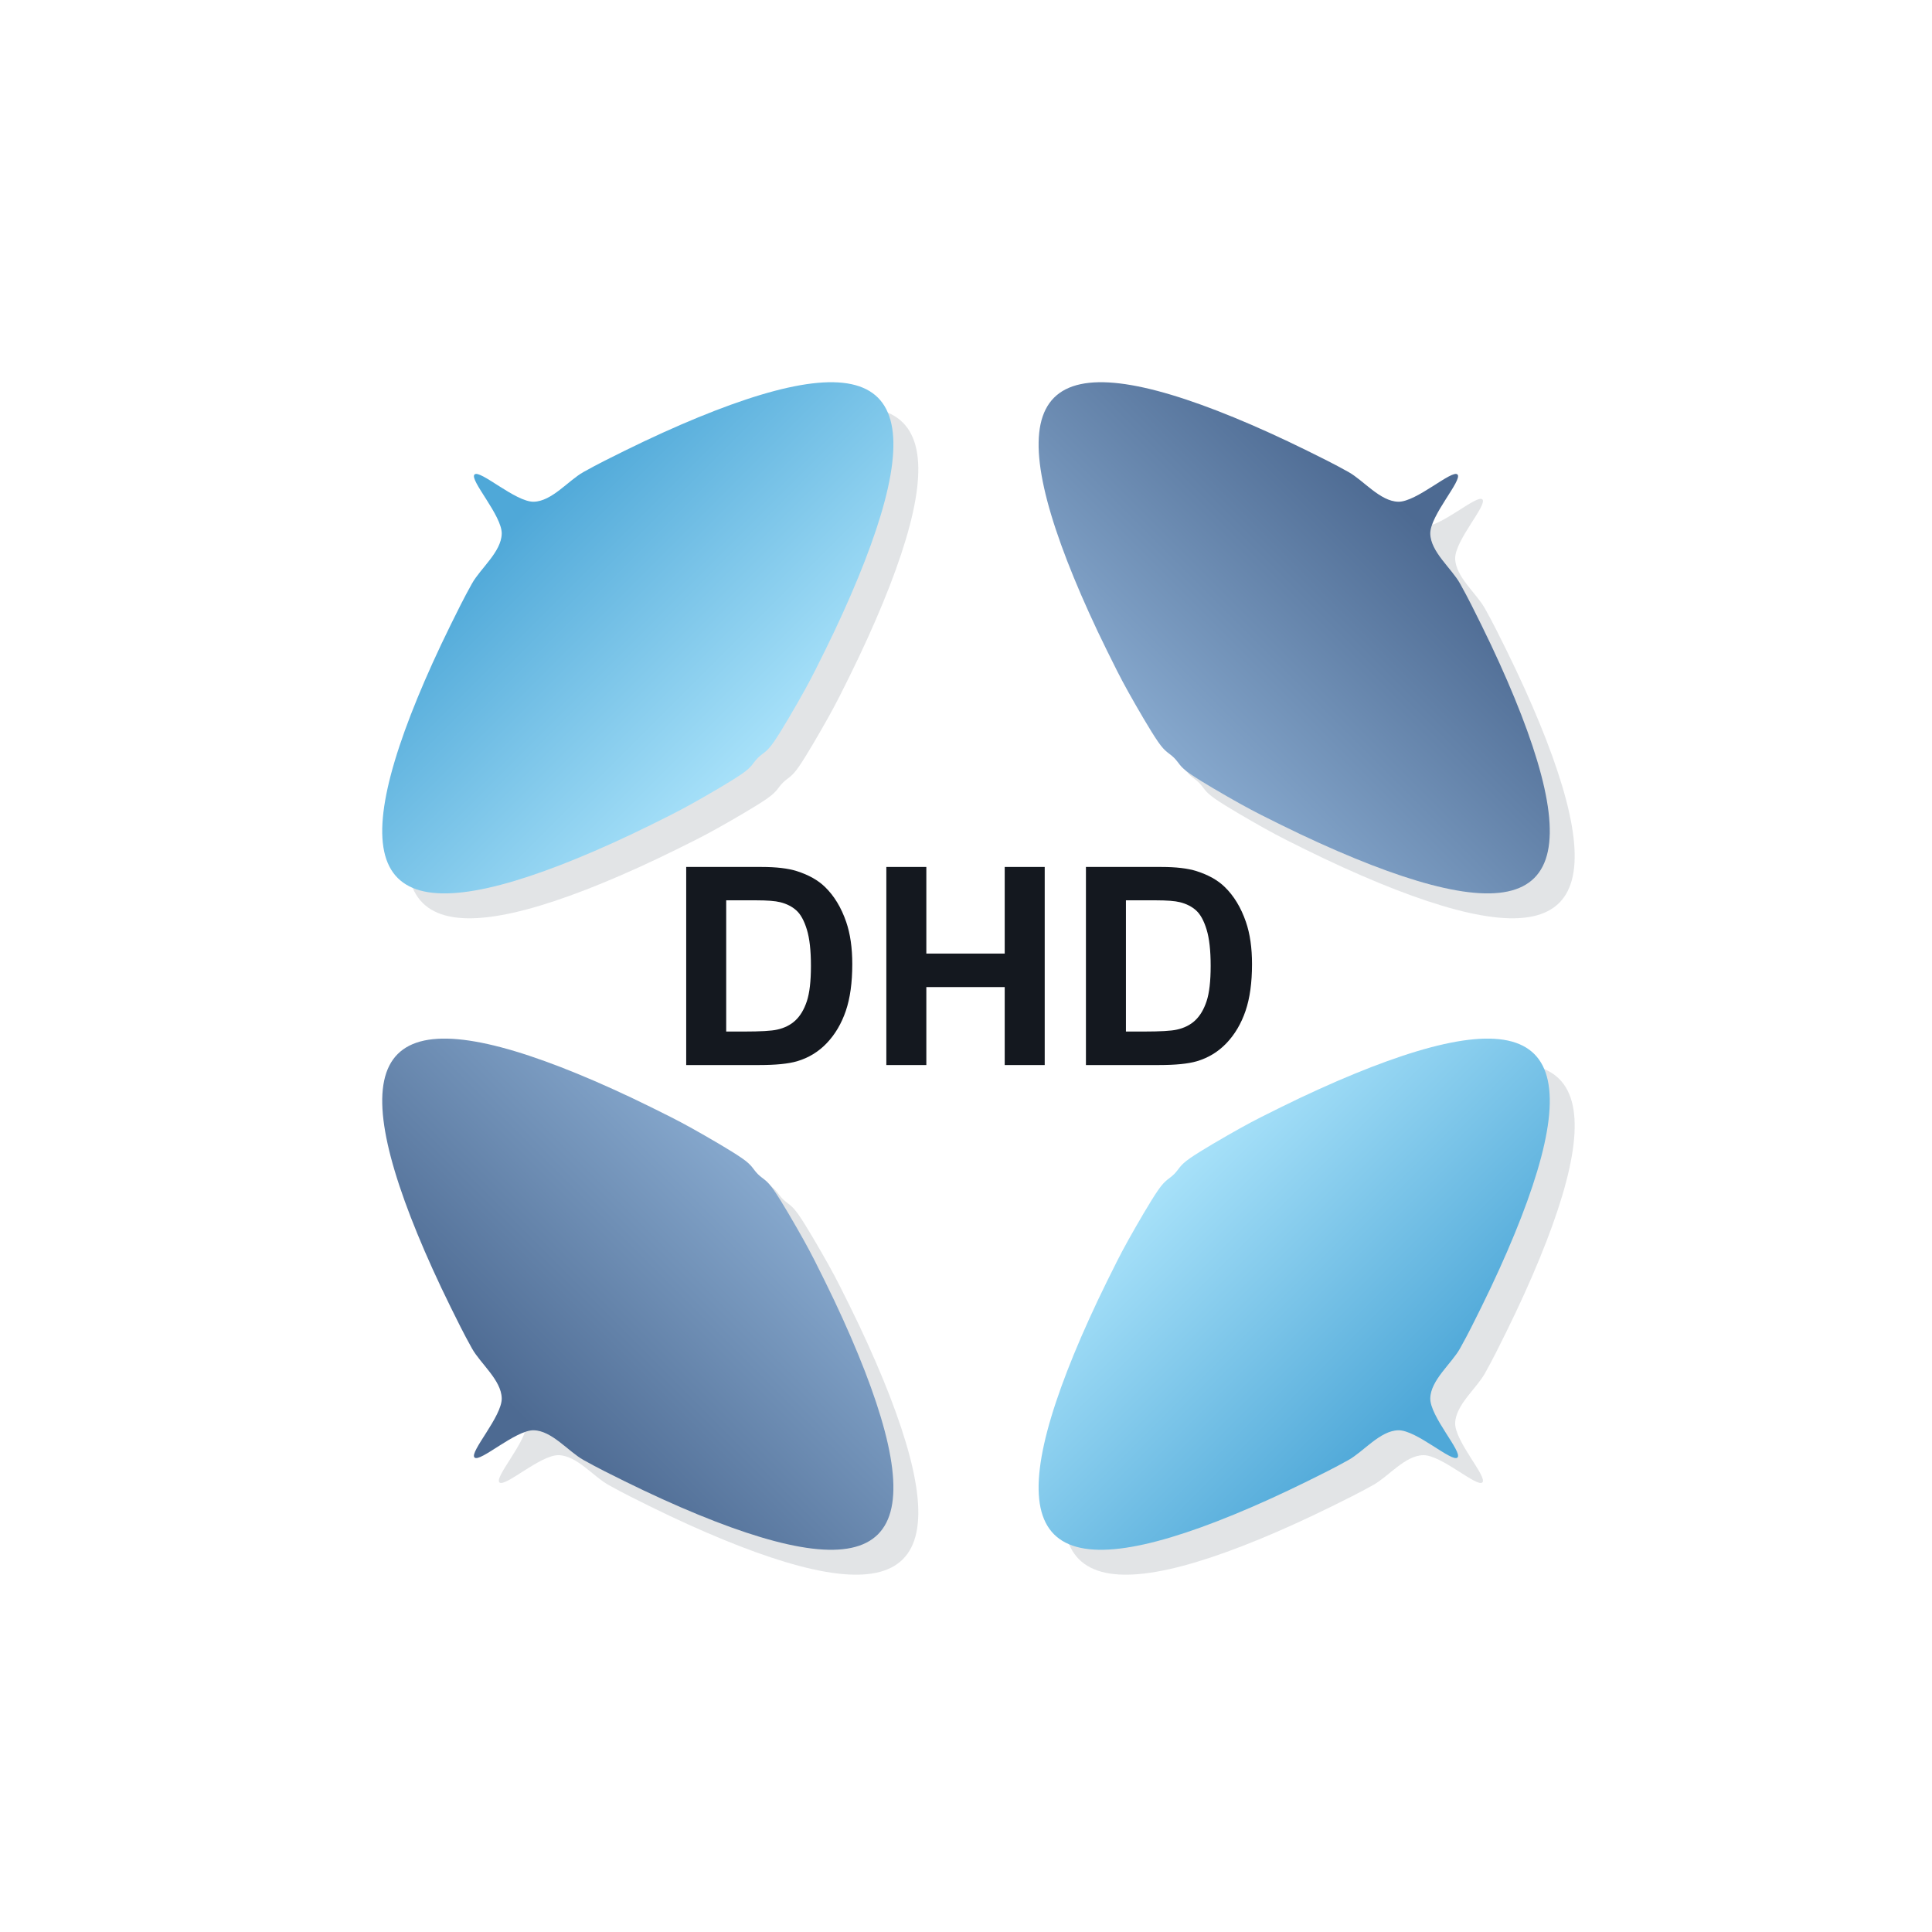
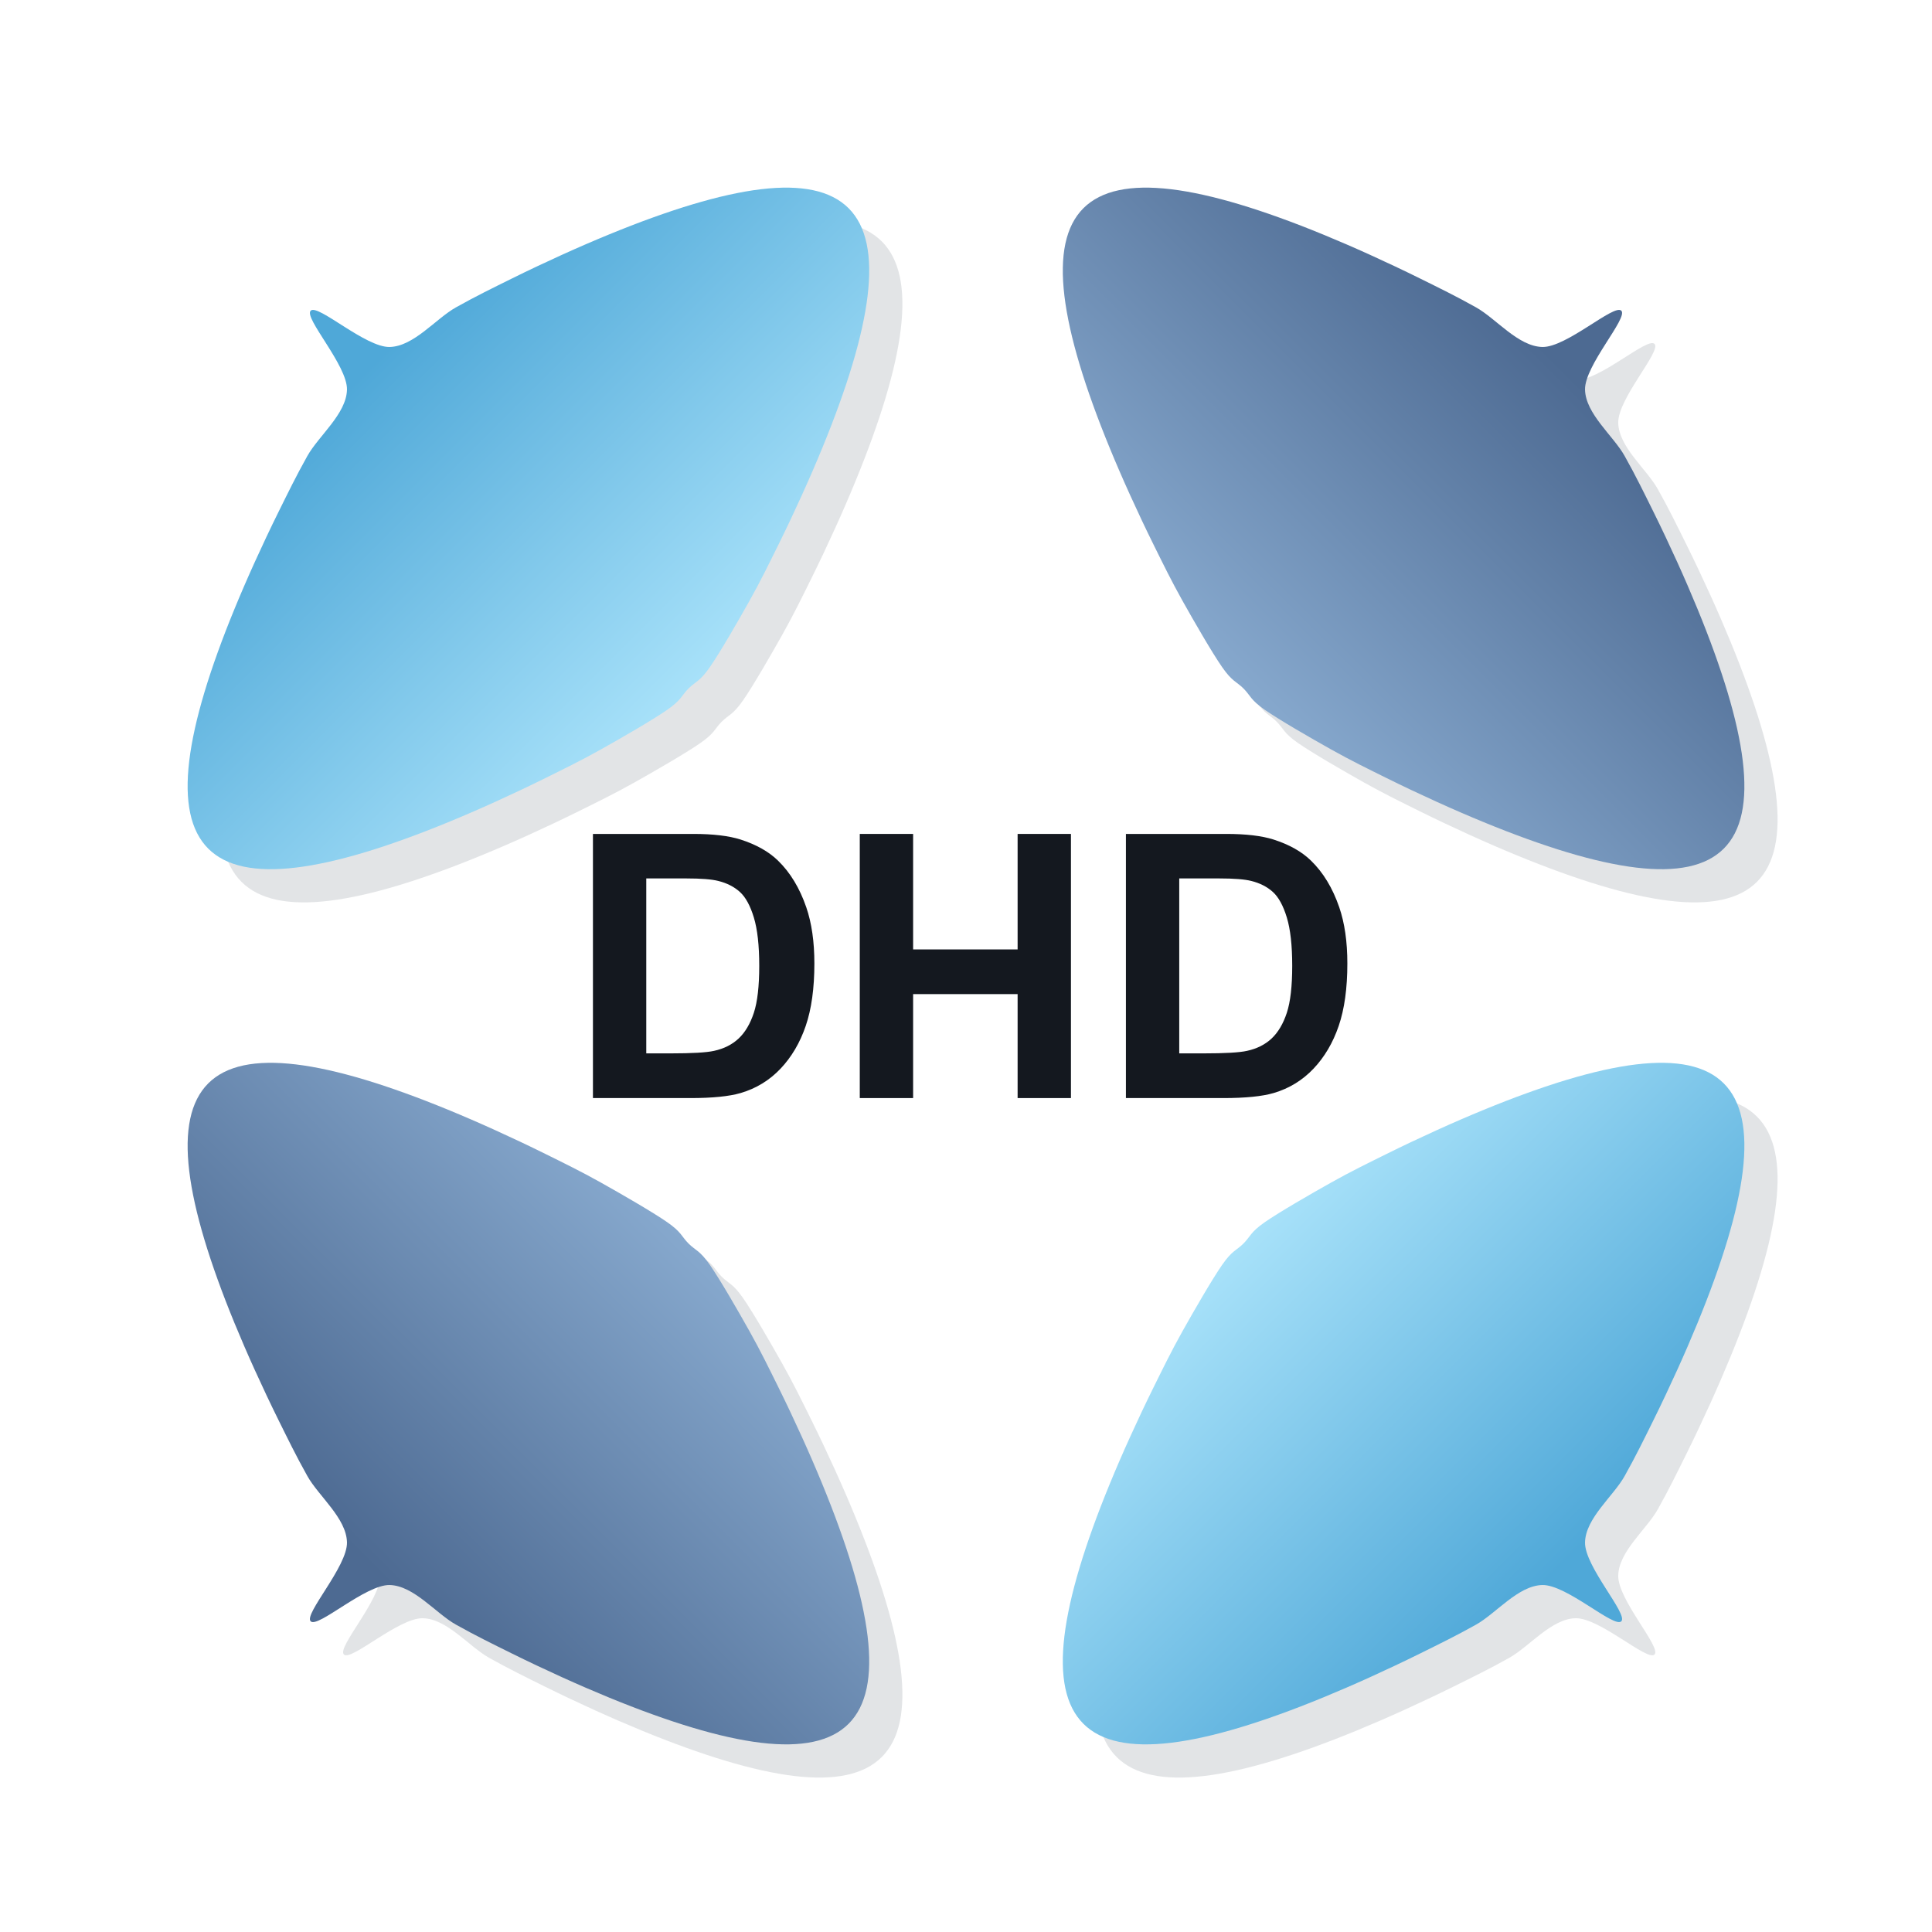
<svg xmlns="http://www.w3.org/2000/svg" width="1024" height="1024" viewBox="0 0 1024 1024">
  <defs>
    <linearGradient id="gTR" gradientUnits="userSpaceOnUse" x1="695.8" y1="328.2" x2="908.0" y2="116.0">
      <stop offset="0%" stop-color="#86a8cd" />
      <stop offset="100%" stop-color="#4d6a92" />
    </linearGradient>
    <linearGradient id="gBL" gradientUnits="userSpaceOnUse" x1="328.2" y1="695.8" x2="116.0" y2="908.0">
      <stop offset="0%" stop-color="#86a8cd" />
      <stop offset="100%" stop-color="#4d6a92" />
    </linearGradient>
    <linearGradient id="gTL" gradientUnits="userSpaceOnUse" x1="328.2" y1="328.2" x2="116.0" y2="116.0">
      <stop offset="0%" stop-color="#a7e1f9" />
      <stop offset="100%" stop-color="#4fa8d8" />
    </linearGradient>
    <linearGradient id="gBR" gradientUnits="userSpaceOnUse" x1="695.8" y1="695.8" x2="908.0" y2="908.0">
      <stop offset="0%" stop-color="#a7e1f9" />
      <stop offset="100%" stop-color="#4fa8d8" />
    </linearGradient>
  </defs>
  <rect x="0" y="0" width="1024" height="1024" fill="#ffffff" />
-   <g transform="translate(204.8,204.8) scale(0.6)">
+   <g transform="translate(102.4,102.4) scale(0.8)">
    <path d="M 695.85 328.15 C 700.56 332.87 700.31 335.56 709.99 342.29 C 719.67 349.02 740.50 361.02 753.90 368.53 C 767.31 376.04 778.74 381.58 790.43 387.38 C 802.11 393.17 813.22 398.39 824.02 403.29 C 834.81 408.19 845.18 412.67 855.19 416.78 C 865.19 420.89 874.81 424.62 884.03 427.94 C 893.25 431.27 902.08 434.21 910.49 436.73 C 918.90 439.25 926.92 441.37 934.49 443.05 C 942.06 444.72 949.21 445.99 955.90 446.79 C 962.60 447.59 968.86 447.96 974.64 447.85 C 980.43 447.74 985.77 447.19 990.62 446.15 C 995.47 445.11 999.86 443.60 1003.77 441.62 C 1007.67 439.63 1011.10 437.16 1014.05 434.22 C 1016.99 431.27 1019.46 427.84 1021.44 423.94 C 1023.43 420.03 1024.94 415.65 1025.97 410.79 C 1027.01 405.94 1027.57 400.60 1027.68 394.82 C 1027.78 389.03 1027.42 382.77 1026.62 376.08 C 1025.82 369.38 1024.55 362.23 1022.88 354.66 C 1021.20 347.09 1019.08 339.08 1016.56 330.67 C 1014.04 322.26 1011.10 313.42 1007.77 304.20 C 1004.45 294.98 1000.72 285.36 996.61 275.36 C 992.50 265.36 988.02 254.98 983.12 244.19 C 978.21 233.40 973.00 222.29 967.21 210.60 C 961.41 198.92 955.87 187.48 948.36 174.08 C 940.84 160.67 922.49 146.20 922.12 130.16 C 921.76 114.12 950.88 82.55 946.16 77.84 C 941.45 73.12 909.88 102.24 893.84 101.88 C 877.80 101.51 863.33 83.16 849.92 75.64 C 836.52 68.13 825.08 62.59 813.40 56.79 C 801.71 51.00 790.60 45.79 779.81 40.88 C 769.02 35.98 758.64 31.50 748.64 27.39 C 738.64 23.28 729.02 19.55 719.80 16.23 C 710.58 12.90 701.74 9.96 693.33 7.44 C 684.92 4.92 676.91 2.80 669.34 1.12 C 661.77 -0.55 654.62 -1.82 647.92 -2.62 C 641.23 -3.42 634.97 -3.78 629.18 -3.68 C 623.40 -3.57 618.06 -3.01 613.21 -1.97 C 608.35 -0.94 603.97 0.57 600.06 2.56 C 596.16 4.54 592.73 7.01 589.78 9.95 C 586.84 12.90 584.37 16.33 582.38 20.23 C 580.40 24.14 578.89 28.53 577.85 33.38 C 576.81 38.23 576.26 43.57 576.15 49.36 C 576.04 55.14 576.41 61.40 577.21 68.10 C 578.01 74.79 579.28 81.94 580.95 89.51 C 582.63 97.08 584.75 105.10 587.27 113.51 C 589.79 121.92 592.73 130.75 596.06 139.97 C 599.38 149.19 603.11 158.81 607.22 168.81 C 611.33 178.82 615.81 189.19 620.71 199.98 C 625.61 210.78 630.83 221.89 636.62 233.57 C 642.42 245.26 647.96 256.69 655.47 270.10 C 662.98 283.50 674.98 304.33 681.71 314.01 C 688.44 323.69 691.13 323.44 695.85 328.15 Z" transform="translate(22 22)" fill="#0b1b2e" opacity="0.12" />
    <path d="M 695.85 328.15 C 700.56 332.87 700.31 335.56 709.99 342.29 C 719.67 349.02 740.50 361.02 753.90 368.53 C 767.31 376.04 778.74 381.58 790.43 387.38 C 802.11 393.17 813.22 398.39 824.02 403.29 C 834.81 408.19 845.18 412.67 855.19 416.78 C 865.19 420.89 874.81 424.62 884.03 427.94 C 893.25 431.27 902.08 434.21 910.49 436.73 C 918.90 439.25 926.92 441.37 934.49 443.05 C 942.06 444.72 949.21 445.99 955.90 446.79 C 962.60 447.59 968.86 447.96 974.64 447.85 C 980.43 447.74 985.77 447.19 990.62 446.15 C 995.47 445.11 999.86 443.60 1003.77 441.62 C 1007.67 439.63 1011.10 437.16 1014.05 434.22 C 1016.99 431.27 1019.46 427.84 1021.44 423.94 C 1023.43 420.03 1024.94 415.65 1025.97 410.79 C 1027.01 405.94 1027.57 400.60 1027.68 394.82 C 1027.78 389.03 1027.42 382.77 1026.62 376.08 C 1025.82 369.38 1024.55 362.23 1022.88 354.66 C 1021.20 347.09 1019.08 339.08 1016.56 330.67 C 1014.04 322.26 1011.10 313.42 1007.77 304.20 C 1004.45 294.98 1000.72 285.36 996.61 275.36 C 992.50 265.36 988.02 254.98 983.12 244.19 C 978.21 233.40 973.00 222.29 967.21 210.60 C 961.41 198.92 955.87 187.48 948.36 174.08 C 940.84 160.67 922.49 146.20 922.12 130.16 C 921.76 114.12 950.88 82.55 946.16 77.84 C 941.45 73.12 909.88 102.24 893.84 101.88 C 877.80 101.51 863.33 83.16 849.92 75.64 C 836.52 68.13 825.08 62.59 813.40 56.79 C 801.71 51.00 790.60 45.79 779.81 40.88 C 769.02 35.98 758.64 31.50 748.64 27.39 C 738.64 23.28 729.02 19.55 719.80 16.23 C 710.58 12.90 701.74 9.96 693.33 7.44 C 684.92 4.92 676.91 2.80 669.34 1.12 C 661.77 -0.55 654.62 -1.82 647.92 -2.62 C 641.23 -3.42 634.97 -3.78 629.18 -3.68 C 623.40 -3.57 618.06 -3.01 613.21 -1.97 C 608.35 -0.94 603.97 0.57 600.06 2.56 C 596.16 4.54 592.73 7.01 589.78 9.95 C 586.84 12.90 584.37 16.33 582.38 20.23 C 580.40 24.14 578.89 28.53 577.85 33.38 C 576.81 38.23 576.26 43.57 576.15 49.36 C 576.04 55.14 576.41 61.40 577.21 68.10 C 578.01 74.79 579.28 81.94 580.95 89.51 C 582.63 97.08 584.75 105.10 587.27 113.51 C 589.79 121.92 592.73 130.75 596.06 139.97 C 599.38 149.19 603.11 158.81 607.22 168.81 C 611.33 178.82 615.81 189.19 620.71 199.98 C 625.61 210.78 630.83 221.89 636.62 233.57 C 642.42 245.26 647.96 256.69 655.47 270.10 C 662.98 283.50 674.98 304.33 681.71 314.01 C 688.44 323.69 691.13 323.44 695.85 328.15 Z" fill="url(#gTR)" />
    <path d="M 328.15 695.85 C 323.44 691.13 323.69 688.44 314.01 681.71 C 304.33 674.98 283.50 662.98 270.10 655.47 C 256.69 647.96 245.26 642.42 233.57 636.62 C 221.89 630.83 210.78 625.61 199.98 620.71 C 189.19 615.81 178.82 611.33 168.81 607.22 C 158.81 603.11 149.19 599.38 139.97 596.06 C 130.75 592.73 121.92 589.79 113.51 587.27 C 105.10 584.75 97.08 582.63 89.51 580.95 C 81.94 579.28 74.79 578.01 68.10 577.21 C 61.40 576.41 55.14 576.04 49.36 576.15 C 43.57 576.26 38.23 576.81 33.38 577.85 C 28.53 578.89 24.14 580.40 20.23 582.38 C 16.33 584.37 12.90 586.84 9.95 589.78 C 7.01 592.73 4.54 596.16 2.56 600.06 C 0.57 603.97 -0.94 608.35 -1.97 613.21 C -3.01 618.06 -3.57 623.40 -3.68 629.18 C -3.78 634.97 -3.42 641.23 -2.62 647.92 C -1.82 654.62 -0.55 661.77 1.12 669.34 C 2.80 676.91 4.92 684.92 7.44 693.33 C 9.96 701.74 12.90 710.58 16.23 719.80 C 19.55 729.02 23.28 738.64 27.39 748.64 C 31.50 758.64 35.98 769.02 40.88 779.81 C 45.79 790.60 51.00 801.71 56.79 813.40 C 62.59 825.08 68.13 836.52 75.64 849.92 C 83.16 863.33 101.51 877.80 101.88 893.84 C 102.24 909.88 73.12 941.45 77.84 946.16 C 82.55 950.88 114.12 921.76 130.16 922.12 C 146.20 922.49 160.67 940.84 174.08 948.36 C 187.48 955.87 198.92 961.41 210.60 967.21 C 222.29 973.00 233.40 978.21 244.19 983.12 C 254.98 988.02 265.36 992.50 275.36 996.61 C 285.36 1000.72 294.98 1004.45 304.20 1007.77 C 313.42 1011.10 322.26 1014.04 330.67 1016.56 C 339.08 1019.08 347.09 1021.20 354.66 1022.88 C 362.23 1024.55 369.38 1025.82 376.08 1026.62 C 382.77 1027.42 389.03 1027.78 394.82 1027.68 C 400.60 1027.57 405.94 1027.01 410.79 1025.97 C 415.65 1024.94 420.03 1023.43 423.94 1021.44 C 427.84 1019.46 431.27 1016.99 434.22 1014.05 C 437.16 1011.10 439.63 1007.67 441.62 1003.77 C 443.60 999.86 445.11 995.47 446.15 990.62 C 447.19 985.77 447.74 980.43 447.85 974.64 C 447.96 968.86 447.59 962.60 446.79 955.90 C 445.99 949.21 444.72 942.06 443.05 934.49 C 441.37 926.92 439.25 918.90 436.73 910.49 C 434.21 902.08 431.27 893.25 427.94 884.03 C 424.62 874.81 420.89 865.19 416.78 855.19 C 412.67 845.18 408.19 834.81 403.29 824.02 C 398.39 813.22 393.17 802.11 387.38 790.43 C 381.58 778.74 376.04 767.31 368.53 753.90 C 361.02 740.50 349.02 719.67 342.29 709.99 C 335.56 700.31 332.87 700.56 328.15 695.85 Z" transform="translate(22 22)" fill="#0b1b2e" opacity="0.12" />
    <path d="M 328.15 695.85 C 323.44 691.13 323.69 688.44 314.01 681.71 C 304.33 674.98 283.50 662.98 270.10 655.47 C 256.69 647.96 245.26 642.42 233.57 636.62 C 221.89 630.83 210.78 625.61 199.98 620.71 C 189.19 615.81 178.82 611.33 168.81 607.22 C 158.81 603.11 149.19 599.38 139.97 596.06 C 130.75 592.73 121.92 589.79 113.51 587.27 C 105.10 584.75 97.08 582.63 89.51 580.95 C 81.94 579.28 74.79 578.01 68.10 577.21 C 61.40 576.41 55.14 576.04 49.36 576.15 C 43.57 576.26 38.23 576.81 33.38 577.85 C 28.53 578.89 24.14 580.40 20.23 582.38 C 16.33 584.37 12.90 586.84 9.95 589.78 C 7.01 592.73 4.54 596.16 2.56 600.06 C 0.57 603.97 -0.94 608.35 -1.97 613.21 C -3.01 618.06 -3.57 623.40 -3.68 629.18 C -3.78 634.97 -3.42 641.23 -2.62 647.92 C -1.82 654.62 -0.55 661.77 1.12 669.34 C 2.80 676.91 4.92 684.92 7.44 693.33 C 9.96 701.74 12.90 710.58 16.23 719.80 C 19.55 729.02 23.28 738.64 27.39 748.64 C 31.50 758.64 35.98 769.02 40.88 779.81 C 45.79 790.60 51.00 801.71 56.79 813.40 C 62.59 825.08 68.13 836.52 75.64 849.92 C 83.16 863.33 101.51 877.80 101.88 893.84 C 102.24 909.88 73.12 941.45 77.84 946.16 C 82.55 950.88 114.12 921.76 130.16 922.12 C 146.20 922.49 160.67 940.84 174.08 948.36 C 187.48 955.87 198.92 961.41 210.60 967.21 C 222.29 973.00 233.40 978.21 244.19 983.12 C 254.98 988.02 265.36 992.50 275.36 996.61 C 285.36 1000.72 294.98 1004.45 304.20 1007.77 C 313.42 1011.10 322.26 1014.04 330.67 1016.56 C 339.08 1019.08 347.09 1021.20 354.66 1022.88 C 362.23 1024.55 369.38 1025.82 376.08 1026.62 C 382.77 1027.42 389.03 1027.78 394.82 1027.68 C 400.60 1027.57 405.94 1027.01 410.79 1025.97 C 415.65 1024.94 420.03 1023.43 423.94 1021.44 C 427.84 1019.46 431.27 1016.99 434.22 1014.05 C 437.16 1011.10 439.63 1007.67 441.62 1003.77 C 443.60 999.86 445.11 995.47 446.15 990.62 C 447.19 985.77 447.74 980.43 447.85 974.64 C 447.96 968.86 447.59 962.60 446.79 955.90 C 445.99 949.21 444.72 942.06 443.05 934.49 C 441.37 926.92 439.25 918.90 436.73 910.49 C 434.21 902.08 431.27 893.25 427.94 884.03 C 424.62 874.81 420.89 865.19 416.78 855.19 C 412.67 845.18 408.19 834.81 403.29 824.02 C 398.39 813.22 393.17 802.11 387.38 790.43 C 381.58 778.74 376.04 767.31 368.53 753.90 C 361.02 740.50 349.02 719.67 342.29 709.99 C 335.56 700.31 332.87 700.56 328.15 695.85 Z" fill="url(#gBL)" />
    <path d="M 328.15 328.15 C 332.87 323.44 335.56 323.69 342.29 314.01 C 349.02 304.33 361.02 283.50 368.53 270.10 C 376.04 256.69 381.58 245.26 387.38 233.57 C 393.17 221.89 398.39 210.78 403.29 199.98 C 408.19 189.19 412.67 178.82 416.78 168.81 C 420.89 158.81 424.62 149.19 427.94 139.97 C 431.27 130.75 434.21 121.92 436.73 113.51 C 439.25 105.10 441.37 97.08 443.05 89.51 C 444.72 81.94 445.99 74.79 446.79 68.10 C 447.59 61.40 447.96 55.14 447.85 49.36 C 447.74 43.57 447.19 38.23 446.15 33.38 C 445.11 28.53 443.60 24.14 441.62 20.23 C 439.63 16.33 437.16 12.90 434.22 9.95 C 431.27 7.01 427.84 4.54 423.94 2.56 C 420.03 0.57 415.65 -0.94 410.79 -1.97 C 405.94 -3.01 400.60 -3.57 394.82 -3.68 C 389.03 -3.78 382.77 -3.42 376.08 -2.62 C 369.38 -1.82 362.23 -0.55 354.66 1.12 C 347.09 2.80 339.08 4.92 330.67 7.44 C 322.26 9.96 313.42 12.90 304.20 16.23 C 294.98 19.55 285.36 23.28 275.36 27.39 C 265.36 31.50 254.98 35.98 244.19 40.88 C 233.40 45.79 222.29 51.00 210.60 56.79 C 198.92 62.59 187.48 68.13 174.08 75.64 C 160.67 83.16 146.20 101.51 130.16 101.88 C 114.12 102.24 82.55 73.12 77.84 77.84 C 73.12 82.55 102.24 114.12 101.88 130.16 C 101.51 146.20 83.16 160.67 75.64 174.08 C 68.13 187.48 62.59 198.92 56.79 210.60 C 51.00 222.29 45.79 233.40 40.88 244.19 C 35.98 254.98 31.50 265.36 27.39 275.36 C 23.28 285.36 19.55 294.98 16.23 304.20 C 12.90 313.42 9.96 322.26 7.44 330.67 C 4.92 339.08 2.80 347.09 1.12 354.66 C -0.55 362.23 -1.82 369.38 -2.62 376.08 C -3.42 382.77 -3.78 389.03 -3.68 394.82 C -3.57 400.60 -3.01 405.94 -1.97 410.79 C -0.94 415.65 0.57 420.03 2.56 423.94 C 4.54 427.84 7.01 431.27 9.95 434.22 C 12.90 437.16 16.33 439.63 20.23 441.62 C 24.14 443.60 28.53 445.11 33.38 446.15 C 38.23 447.19 43.57 447.74 49.36 447.85 C 55.14 447.96 61.40 447.59 68.10 446.79 C 74.79 445.99 81.94 444.72 89.51 443.05 C 97.08 441.37 105.10 439.25 113.51 436.73 C 121.92 434.21 130.75 431.27 139.97 427.94 C 149.19 424.62 158.81 420.89 168.81 416.78 C 178.82 412.67 189.19 408.19 199.98 403.29 C 210.78 398.39 221.89 393.17 233.57 387.38 C 245.26 381.58 256.69 376.04 270.10 368.53 C 283.50 361.02 304.33 349.02 314.01 342.29 C 323.69 335.56 323.44 332.87 328.15 328.15 Z" transform="translate(22 22)" fill="#0b1b2e" opacity="0.12" />
    <path d="M 328.15 328.15 C 332.87 323.44 335.56 323.69 342.29 314.01 C 349.02 304.33 361.02 283.50 368.53 270.10 C 376.04 256.69 381.58 245.26 387.38 233.57 C 393.17 221.89 398.39 210.78 403.29 199.98 C 408.19 189.19 412.67 178.82 416.78 168.81 C 420.89 158.81 424.62 149.19 427.94 139.97 C 431.27 130.75 434.21 121.92 436.73 113.51 C 439.25 105.10 441.37 97.08 443.05 89.51 C 444.72 81.94 445.99 74.79 446.79 68.10 C 447.59 61.40 447.96 55.14 447.85 49.36 C 447.74 43.57 447.19 38.23 446.15 33.38 C 445.11 28.53 443.60 24.14 441.62 20.23 C 439.63 16.33 437.16 12.90 434.22 9.95 C 431.27 7.01 427.84 4.54 423.94 2.56 C 420.03 0.57 415.65 -0.94 410.79 -1.97 C 405.94 -3.01 400.60 -3.57 394.82 -3.68 C 389.03 -3.78 382.77 -3.42 376.08 -2.62 C 369.38 -1.82 362.23 -0.55 354.66 1.12 C 347.09 2.80 339.08 4.92 330.67 7.44 C 322.26 9.96 313.42 12.90 304.20 16.23 C 294.98 19.55 285.36 23.28 275.36 27.39 C 265.36 31.50 254.98 35.98 244.19 40.88 C 233.40 45.79 222.29 51.00 210.60 56.79 C 198.92 62.59 187.48 68.13 174.08 75.64 C 160.67 83.16 146.20 101.51 130.16 101.88 C 114.12 102.24 82.55 73.12 77.84 77.84 C 73.12 82.55 102.24 114.12 101.88 130.16 C 101.51 146.20 83.16 160.67 75.64 174.08 C 68.13 187.48 62.59 198.92 56.79 210.60 C 51.00 222.29 45.79 233.40 40.88 244.19 C 35.98 254.98 31.50 265.36 27.39 275.36 C 23.28 285.36 19.55 294.98 16.23 304.20 C 12.90 313.42 9.96 322.26 7.44 330.67 C 4.92 339.08 2.80 347.09 1.12 354.66 C -0.55 362.23 -1.82 369.38 -2.62 376.08 C -3.42 382.77 -3.78 389.03 -3.68 394.82 C -3.57 400.60 -3.01 405.94 -1.97 410.79 C -0.94 415.65 0.57 420.03 2.56 423.94 C 4.54 427.84 7.01 431.27 9.95 434.22 C 12.90 437.16 16.33 439.63 20.23 441.62 C 24.14 443.60 28.53 445.11 33.38 446.15 C 38.23 447.19 43.57 447.74 49.36 447.85 C 55.14 447.96 61.40 447.59 68.10 446.79 C 74.79 445.99 81.94 444.72 89.51 443.05 C 97.08 441.37 105.10 439.25 113.51 436.73 C 121.92 434.21 130.75 431.27 139.97 427.94 C 149.19 424.62 158.81 420.89 168.81 416.78 C 178.82 412.67 189.19 408.19 199.98 403.29 C 210.78 398.39 221.89 393.17 233.57 387.38 C 245.26 381.58 256.69 376.04 270.10 368.53 C 283.50 361.02 304.33 349.02 314.01 342.29 C 323.69 335.56 323.44 332.87 328.15 328.15 Z" fill="url(#gTL)" />
    <path d="M 695.85 695.85 C 691.13 700.56 688.44 700.31 681.71 709.99 C 674.98 719.67 662.98 740.50 655.47 753.90 C 647.96 767.31 642.42 778.74 636.62 790.43 C 630.83 802.11 625.61 813.22 620.71 824.02 C 615.81 834.81 611.33 845.18 607.22 855.19 C 603.11 865.19 599.38 874.81 596.06 884.03 C 592.73 893.25 589.79 902.08 587.27 910.49 C 584.75 918.90 582.63 926.92 580.95 934.49 C 579.28 942.06 578.01 949.21 577.21 955.90 C 576.41 962.60 576.04 968.86 576.15 974.64 C 576.26 980.43 576.81 985.77 577.85 990.62 C 578.89 995.47 580.40 999.86 582.38 1003.77 C 584.37 1007.67 586.84 1011.10 589.78 1014.05 C 592.73 1016.99 596.16 1019.46 600.06 1021.44 C 603.97 1023.43 608.35 1024.94 613.21 1025.97 C 618.06 1027.01 623.40 1027.57 629.18 1027.68 C 634.97 1027.78 641.23 1027.42 647.92 1026.62 C 654.62 1025.82 661.77 1024.55 669.34 1022.88 C 676.91 1021.20 684.92 1019.08 693.33 1016.56 C 701.74 1014.04 710.58 1011.10 719.80 1007.77 C 729.02 1004.45 738.64 1000.72 748.64 996.61 C 758.64 992.50 769.02 988.02 779.81 983.12 C 790.60 978.21 801.71 973.00 813.40 967.21 C 825.08 961.41 836.52 955.87 849.92 948.36 C 863.33 940.84 877.80 922.49 893.84 922.12 C 909.88 921.76 941.45 950.88 946.16 946.16 C 950.88 941.45 921.76 909.88 922.12 893.84 C 922.49 877.80 940.84 863.33 948.36 849.92 C 955.87 836.52 961.41 825.08 967.21 813.40 C 973.00 801.71 978.21 790.60 983.12 779.81 C 988.02 769.02 992.50 758.64 996.61 748.64 C 1000.72 738.64 1004.45 729.02 1007.77 719.80 C 1011.10 710.58 1014.04 701.74 1016.56 693.33 C 1019.08 684.92 1021.20 676.91 1022.88 669.34 C 1024.55 661.77 1025.82 654.62 1026.62 647.92 C 1027.42 641.23 1027.78 634.97 1027.68 629.18 C 1027.57 623.40 1027.01 618.06 1025.97 613.21 C 1024.94 608.35 1023.43 603.97 1021.44 600.06 C 1019.46 596.16 1016.99 592.73 1014.05 589.78 C 1011.10 586.84 1007.67 584.37 1003.77 582.38 C 999.86 580.40 995.47 578.89 990.62 577.85 C 985.77 576.81 980.43 576.26 974.64 576.15 C 968.86 576.04 962.60 576.41 955.90 577.21 C 949.21 578.01 942.06 579.28 934.49 580.95 C 926.92 582.63 918.90 584.75 910.49 587.27 C 902.08 589.79 893.25 592.73 884.03 596.06 C 874.81 599.38 865.19 603.11 855.19 607.22 C 845.18 611.33 834.81 615.81 824.02 620.71 C 813.22 625.61 802.11 630.83 790.43 636.62 C 778.74 642.42 767.31 647.96 753.90 655.47 C 740.50 662.98 719.67 674.98 709.99 681.71 C 700.31 688.44 700.56 691.13 695.85 695.85 Z" transform="translate(22 22)" fill="#0b1b2e" opacity="0.12" />
    <path d="M 695.85 695.85 C 691.13 700.56 688.44 700.31 681.71 709.99 C 674.98 719.67 662.98 740.50 655.47 753.90 C 647.96 767.31 642.42 778.74 636.62 790.43 C 630.83 802.11 625.61 813.22 620.71 824.02 C 615.81 834.81 611.33 845.18 607.22 855.19 C 603.11 865.19 599.38 874.81 596.06 884.03 C 592.73 893.25 589.79 902.08 587.27 910.49 C 584.75 918.90 582.63 926.92 580.95 934.49 C 579.28 942.06 578.01 949.21 577.21 955.90 C 576.41 962.60 576.04 968.86 576.15 974.64 C 576.26 980.43 576.81 985.77 577.85 990.62 C 578.89 995.47 580.40 999.86 582.38 1003.77 C 584.37 1007.67 586.84 1011.10 589.78 1014.05 C 592.73 1016.99 596.16 1019.46 600.06 1021.44 C 603.97 1023.43 608.35 1024.94 613.21 1025.97 C 618.06 1027.01 623.40 1027.57 629.18 1027.68 C 634.97 1027.78 641.23 1027.42 647.92 1026.62 C 654.62 1025.82 661.77 1024.55 669.34 1022.88 C 676.91 1021.20 684.92 1019.08 693.33 1016.56 C 701.74 1014.04 710.58 1011.10 719.80 1007.77 C 729.02 1004.45 738.64 1000.72 748.64 996.61 C 758.64 992.50 769.02 988.02 779.81 983.12 C 790.60 978.21 801.71 973.00 813.40 967.21 C 825.08 961.41 836.52 955.87 849.92 948.36 C 863.33 940.84 877.80 922.49 893.84 922.12 C 909.88 921.76 941.45 950.88 946.16 946.16 C 950.88 941.45 921.76 909.88 922.12 893.84 C 922.49 877.80 940.84 863.33 948.36 849.92 C 955.87 836.52 961.41 825.08 967.21 813.40 C 973.00 801.71 978.21 790.60 983.12 779.81 C 988.02 769.02 992.50 758.64 996.61 748.64 C 1000.72 738.64 1004.45 729.02 1007.77 719.80 C 1011.10 710.58 1014.04 701.74 1016.56 693.33 C 1019.08 684.92 1021.20 676.91 1022.88 669.34 C 1024.55 661.77 1025.82 654.62 1026.62 647.92 C 1027.42 641.23 1027.78 634.97 1027.68 629.18 C 1027.57 623.40 1027.01 618.06 1025.97 613.21 C 1024.94 608.35 1023.43 603.97 1021.44 600.06 C 1019.46 596.16 1016.99 592.73 1014.05 589.78 C 1011.10 586.84 1007.67 584.37 1003.77 582.38 C 999.86 580.40 995.47 578.89 990.62 577.85 C 985.77 576.81 980.43 576.26 974.64 576.15 C 968.86 576.04 962.60 576.41 955.90 577.21 C 949.21 578.01 942.06 579.28 934.49 580.95 C 926.92 582.63 918.90 584.75 910.49 587.27 C 902.08 589.79 893.25 592.73 884.03 596.06 C 874.81 599.38 865.19 603.11 855.19 607.22 C 845.18 611.33 834.81 615.81 824.02 620.71 C 813.22 625.61 802.11 630.83 790.43 636.62 C 778.74 642.42 767.31 647.96 753.90 655.47 C 740.50 662.98 719.67 674.98 709.99 681.71 C 700.31 688.44 700.56 691.13 695.85 695.85 Z" fill="url(#gBR)" />
    <path d="M148 1466H689Q872 1466 968 1438Q1097 1400 1189.0 1303.0Q1281 1206 1329.0 1065.5Q1377 925 1377 719Q1377 538 1332 407Q1277 247 1175 148Q1098 73 967 31Q869 0 705 0H148ZM444 1218V247H665Q789 247 844 261Q916 279 963.5 322.0Q1011 365 1041.0 463.5Q1071 562 1071 732Q1071 902 1041.0 993.0Q1011 1084 957.0 1135.0Q903 1186 820 1204Q758 1218 577 1218Z" transform="translate(247.17 424.50) scale(0.119372)" fill="#14181f" />
    <path d="M150 0V1466H446V889H1026V1466H1322V0H1026V641H446V0Z" transform="translate(423.72 424.50) scale(0.119372)" fill="#14181f" />
    <path d="M148 1466H689Q872 1466 968 1438Q1097 1400 1189.0 1303.0Q1281 1206 1329.0 1065.5Q1377 925 1377 719Q1377 538 1332 407Q1277 247 1175 148Q1098 73 967 31Q869 0 705 0H148ZM444 1218V247H665Q789 247 844 261Q916 279 963.5 322.0Q1011 365 1041.0 463.5Q1071 562 1071 732Q1071 902 1041.0 993.0Q1011 1084 957.0 1135.0Q903 1186 820 1204Q758 1218 577 1218Z" transform="translate(600.28 424.50) scale(0.119372)" fill="#14181f" />
  </g>
</svg>
